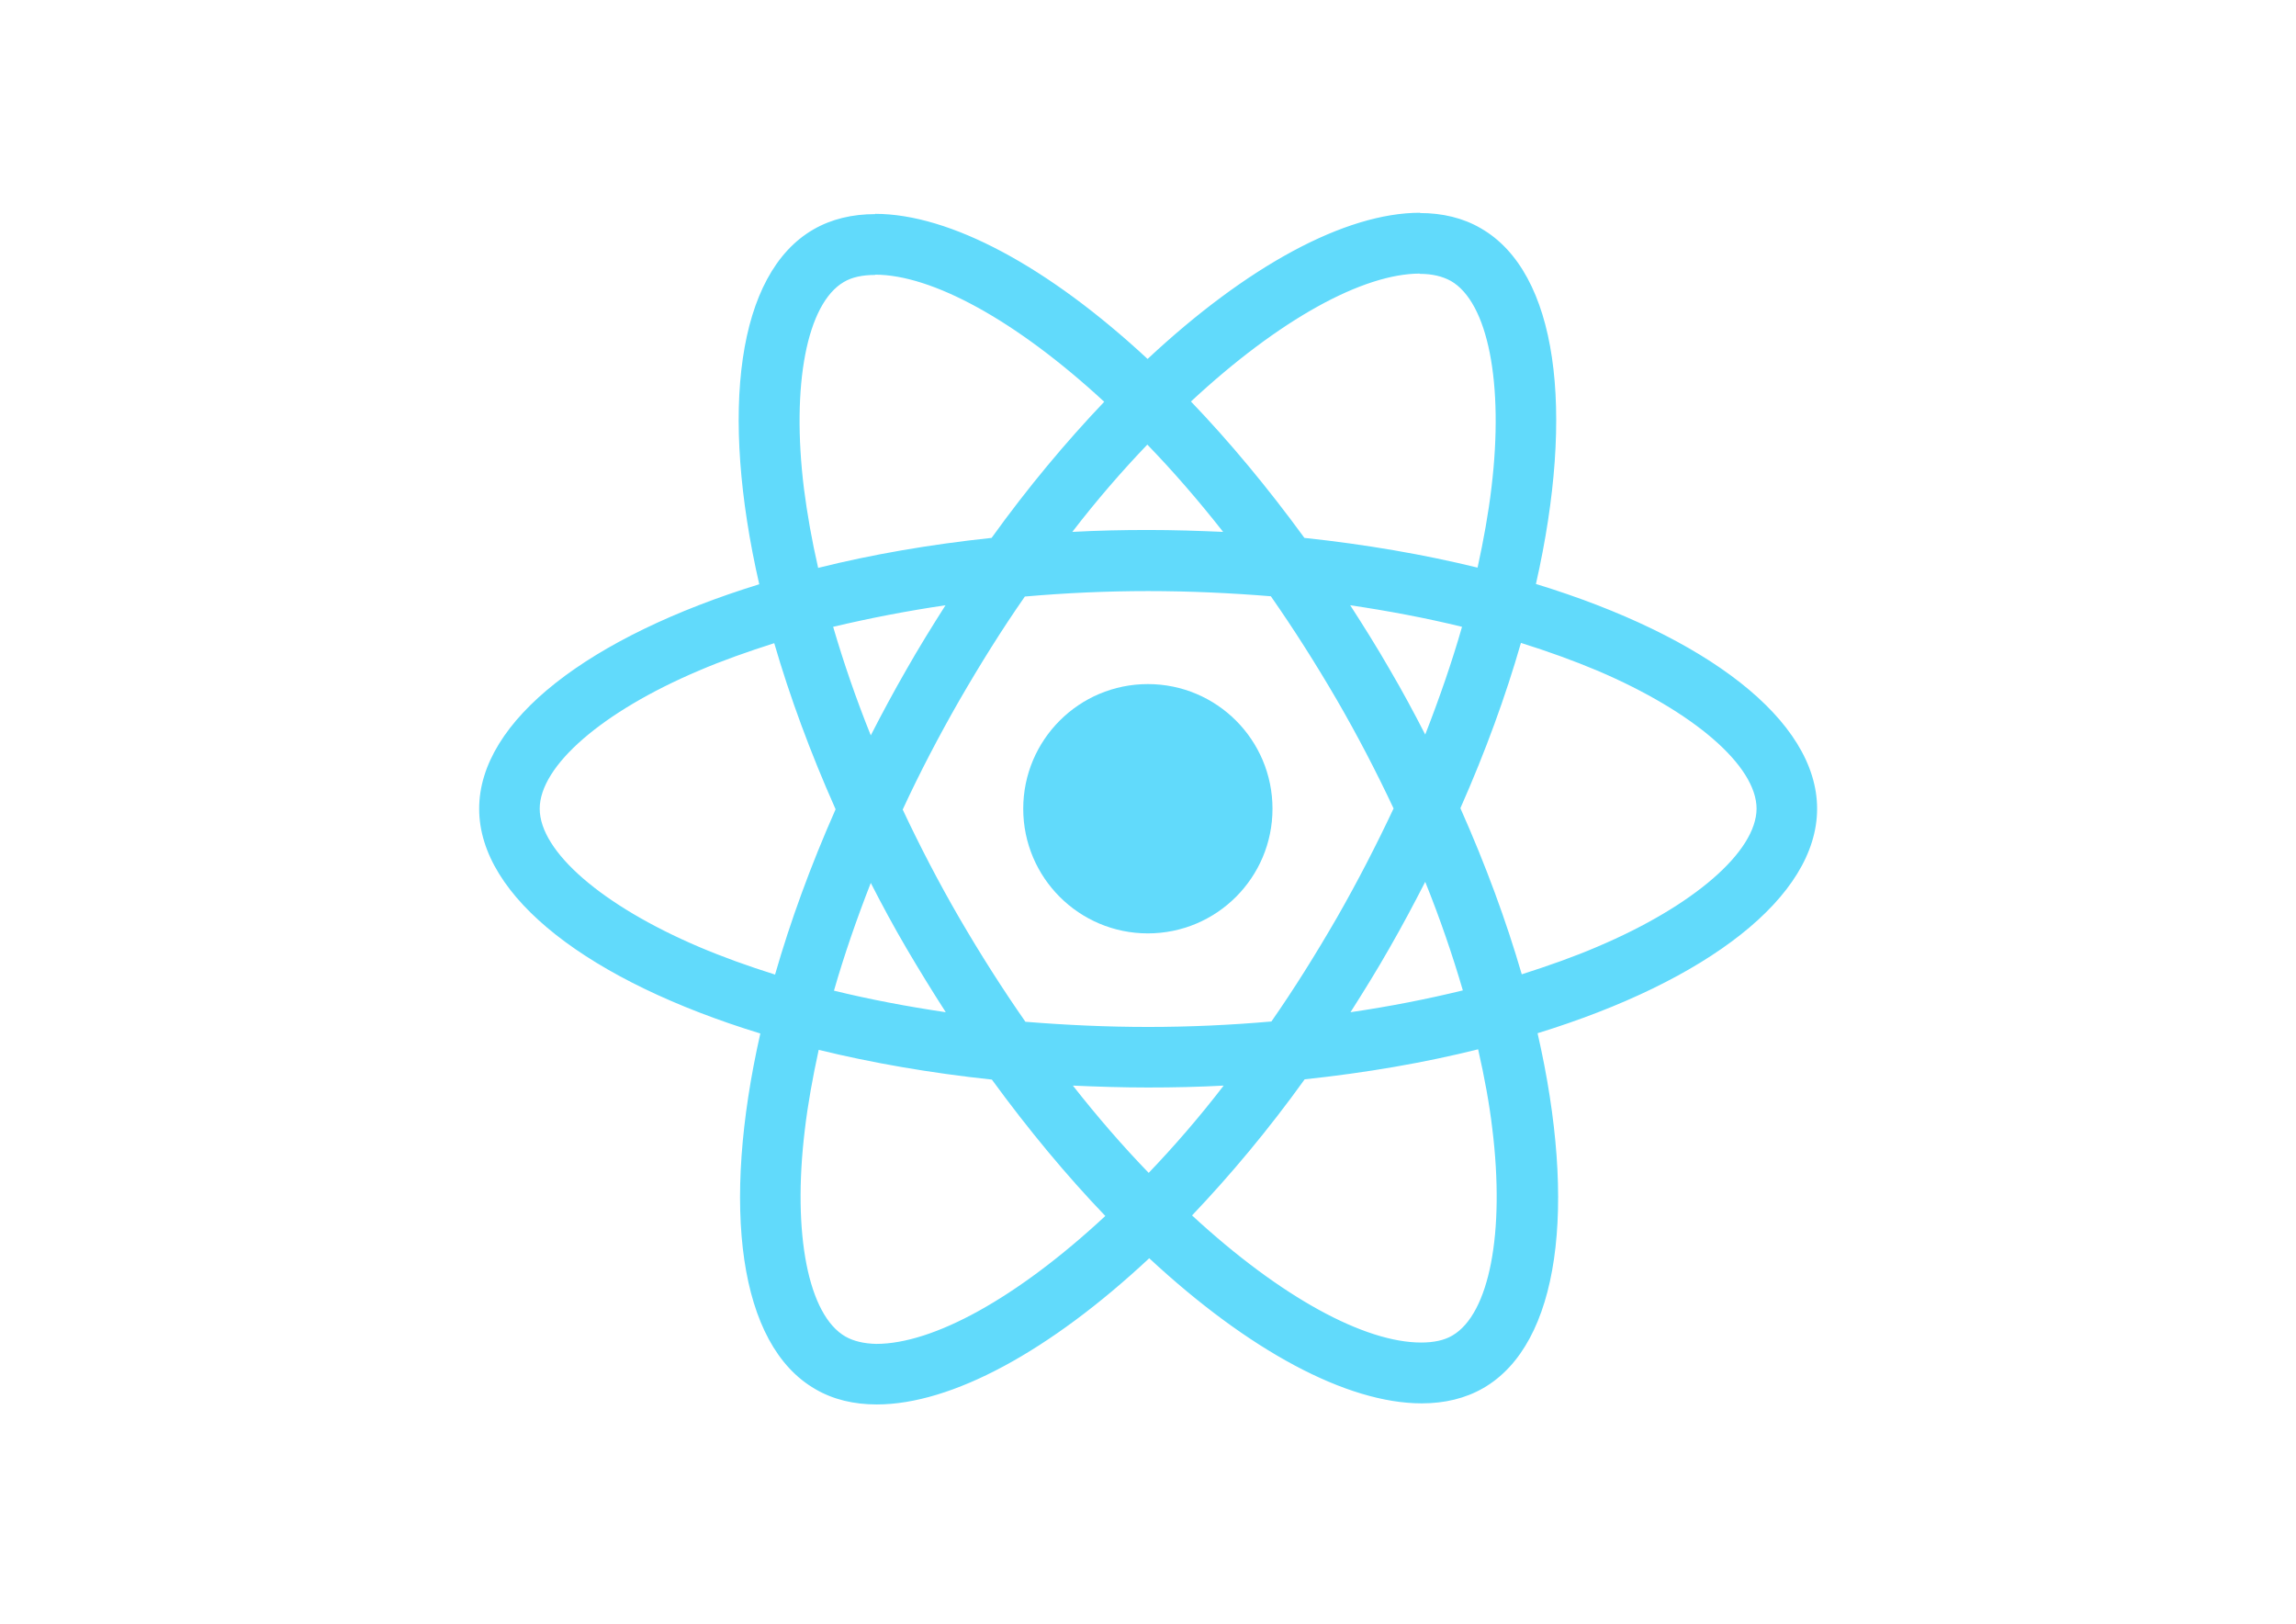
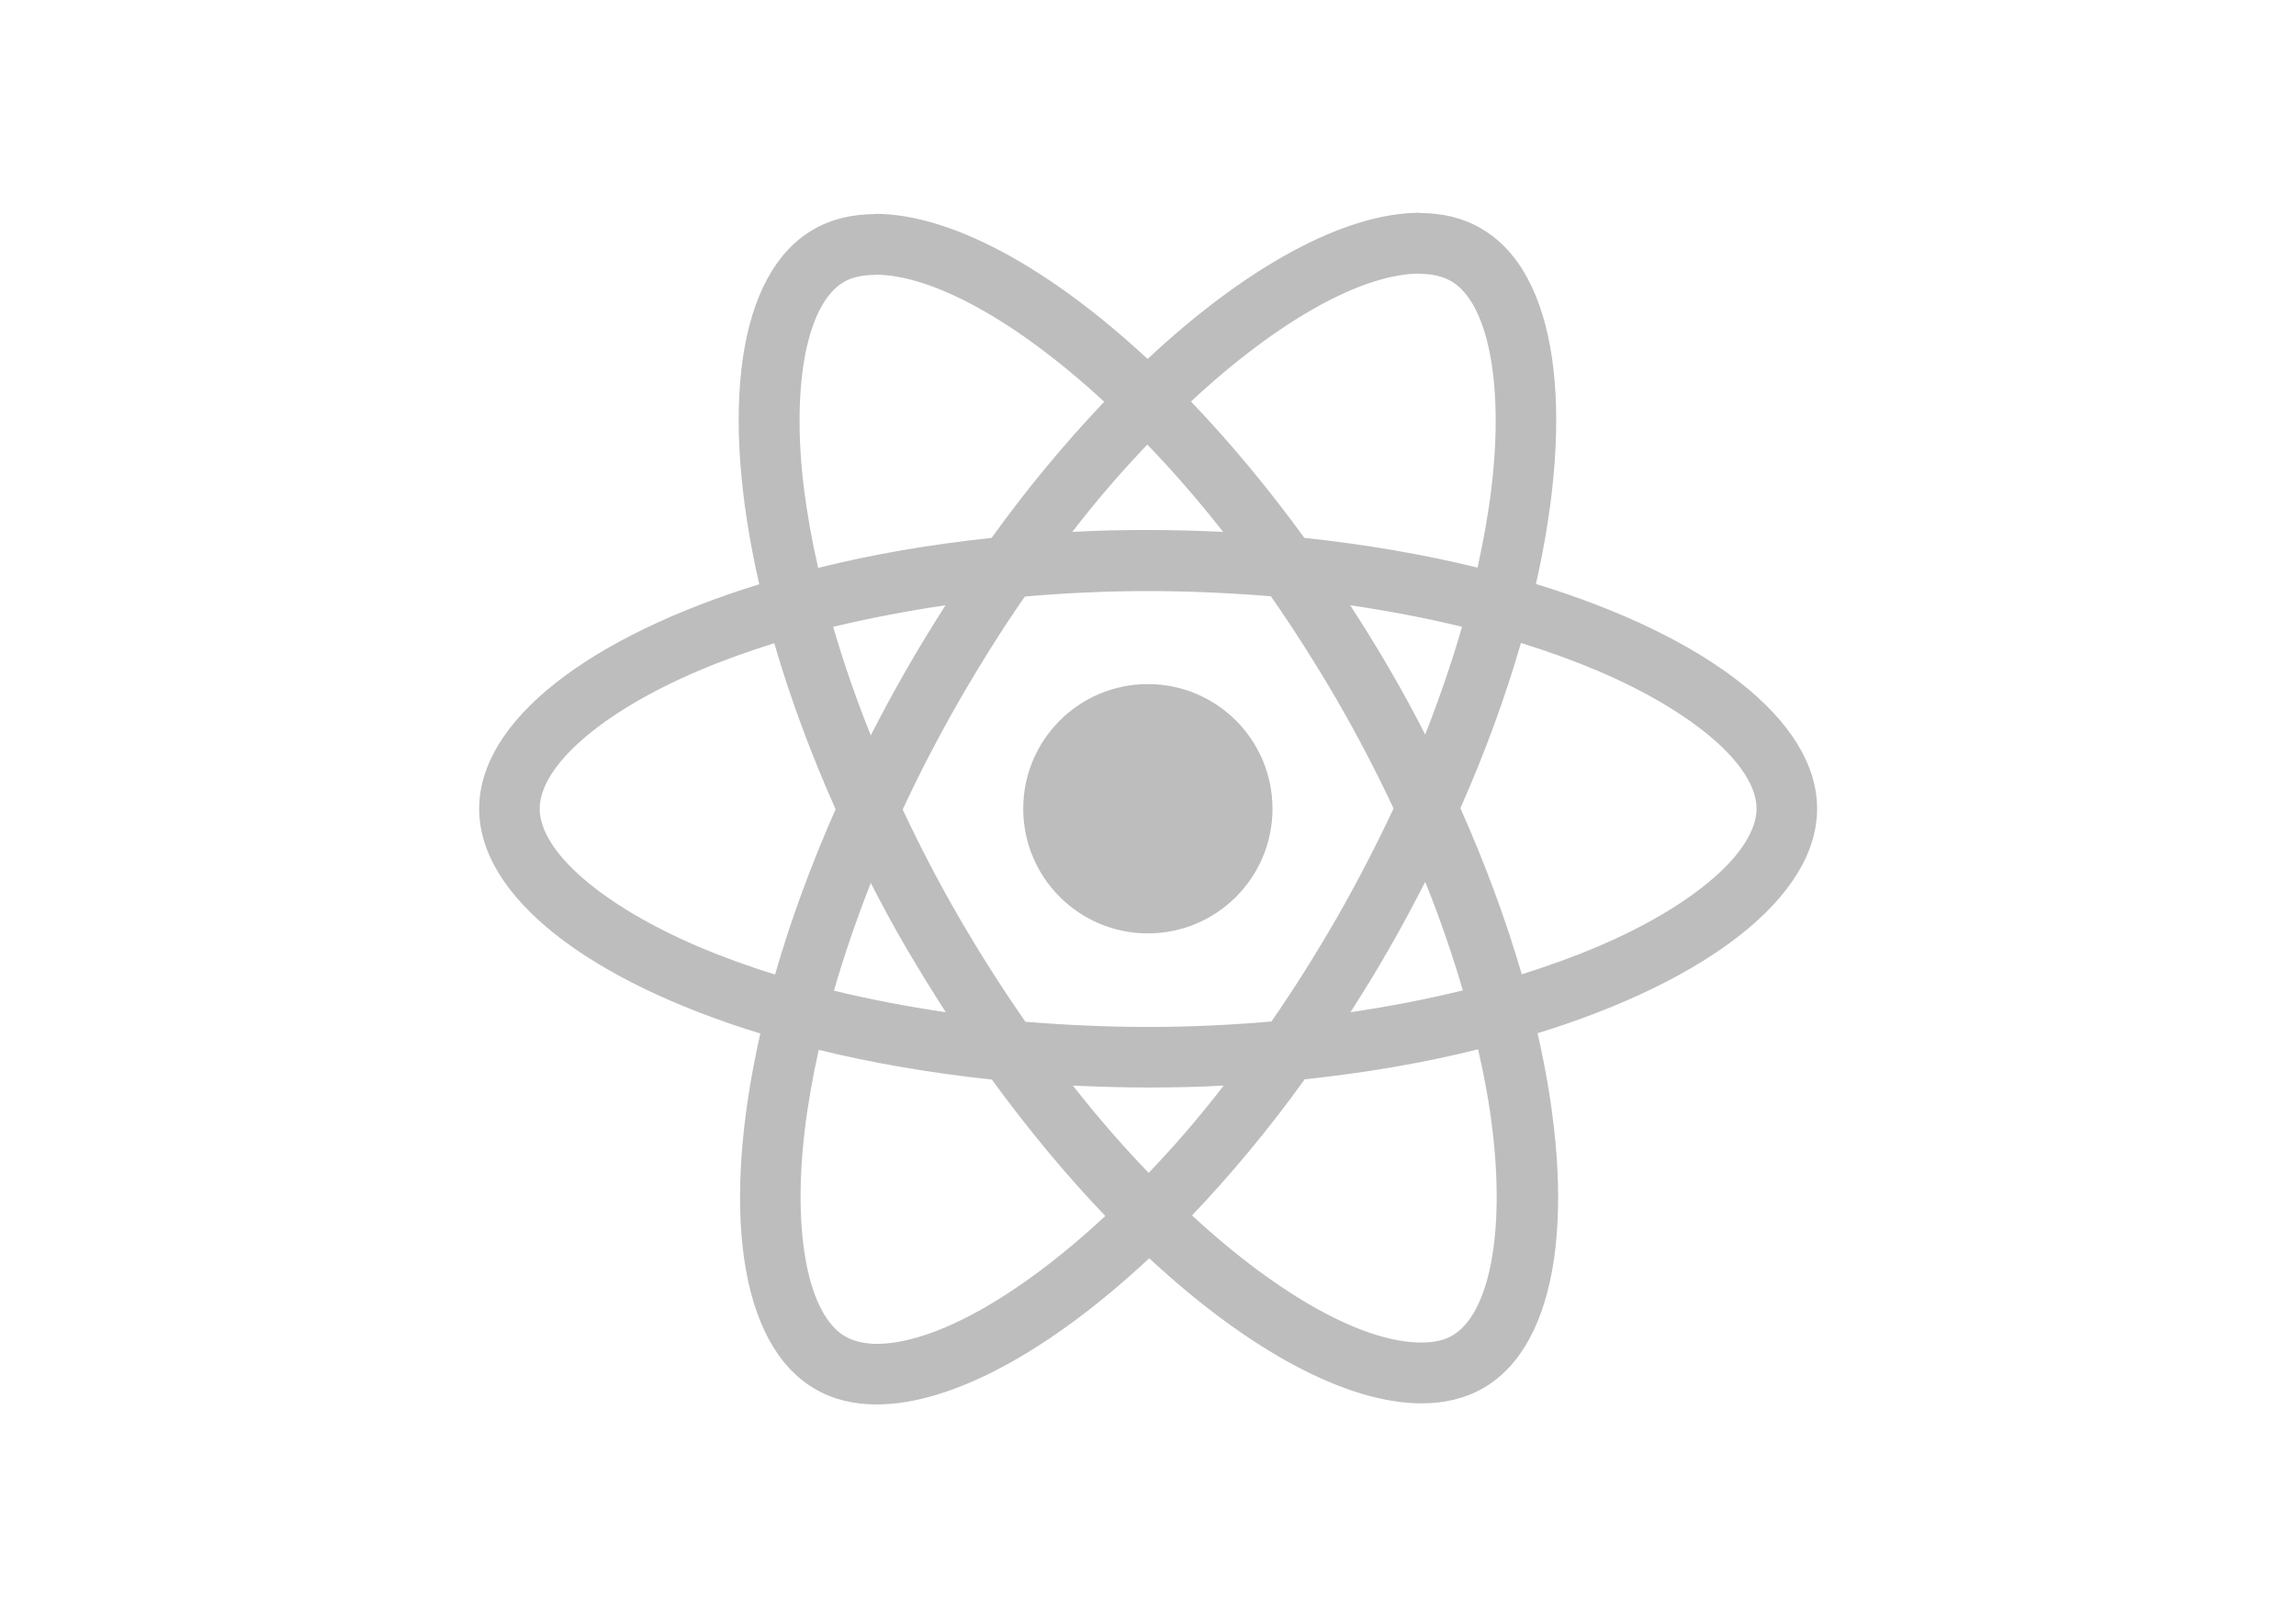
<svg xmlns="http://www.w3.org/2000/svg" viewBox="0 0 841.9 595.3">
-   <g fill="#61DAFB">
+   <g fill="#bdbdbd">
    <path d="M666.3 296.5c0-32.5-40.7-63.3-103.1-82.4 14.4-63.6 8-114.2-20.2-130.4-6.5-3.8-14.1-5.6-22.4-5.6v22.3c4.6 0 8.3.9 11.4 2.6 13.6 7.8 19.5 37.5 14.9 75.7-1.1 9.4-2.9 19.3-5.1 29.4-19.6-4.8-41-8.5-63.5-10.9-13.5-18.5-27.5-35.3-41.6-50 32.6-30.3 63.2-46.9 84-46.9V78c-27.5 0-63.5 19.6-99.9 53.6-36.4-33.8-72.4-53.2-99.9-53.2v22.3c20.7 0 51.4 16.5 84 46.6-14 14.7-28 31.4-41.3 49.9-22.6 2.4-44 6.1-63.6 11-2.3-10-4-19.7-5.2-29-4.7-38.2 1.1-67.9 14.6-75.8 3-1.8 6.9-2.6 11.5-2.6V78.5c-8.4 0-16 1.8-22.6 5.6-28.1 16.2-34.4 66.7-19.9 130.1-62.2 19.2-102.7 49.9-102.7 82.3 0 32.5 40.7 63.3 103.1 82.4-14.4 63.6-8 114.2 20.2 130.4 6.5 3.8 14.1 5.6 22.5 5.6 27.5 0 63.5-19.6 99.9-53.6 36.4 33.8 72.4 53.2 99.9 53.2 8.4 0 16-1.8 22.6-5.6 28.1-16.2 34.4-66.7 19.9-130.1 62-19.1 102.5-49.9 102.5-82.3zm-130.2-66.7c-3.7 12.9-8.3 26.2-13.5 39.5-4.1-8-8.4-16-13.1-24-4.6-8-9.5-15.8-14.4-23.4 14.2 2.1 27.9 4.7 41 7.9zm-45.8 106.5c-7.8 13.5-15.8 26.3-24.1 38.2-14.9 1.3-30 2-45.2 2-15.1 0-30.2-.7-45-1.9-8.3-11.9-16.4-24.6-24.2-38-7.6-13.1-14.5-26.4-20.8-39.8 6.2-13.4 13.2-26.8 20.7-39.9 7.8-13.5 15.8-26.3 24.1-38.2 14.9-1.3 30-2 45.2-2 15.1 0 30.2.7 45 1.9 8.3 11.9 16.4 24.6 24.2 38 7.6 13.1 14.5 26.4 20.8 39.8-6.3 13.4-13.2 26.8-20.7 39.9zm32.3-13c5.4 13.4 10 26.8 13.8 39.8-13.1 3.2-26.9 5.9-41.2 8 4.9-7.7 9.8-15.6 14.4-23.7 4.6-8 8.9-16.1 13-24.1zM421.2 430c-9.3-9.6-18.6-20.3-27.8-32 9 .4 18.2.7 27.5.7 9.4 0 18.7-.2 27.8-.7-9 11.7-18.3 22.4-27.5 32zm-74.4-58.9c-14.2-2.1-27.9-4.7-41-7.9 3.7-12.9 8.3-26.2 13.5-39.5 4.1 8 8.4 16 13.1 24 4.7 8 9.5 15.8 14.4 23.4zM420.7 163c9.3 9.6 18.6 20.3 27.8 32-9-.4-18.2-.7-27.5-.7-9.4 0-18.7.2-27.8.7 9-11.7 18.3-22.4 27.5-32zm-74 58.9c-4.9 7.7-9.8 15.6-14.4 23.7-4.6 8-8.9 16-13 24-5.4-13.4-10-26.8-13.8-39.8 13.1-3.1 26.9-5.8 41.2-7.9zm-90.5 125.2c-35.4-15.1-58.3-34.9-58.3-50.6 0-15.7 22.9-35.6 58.3-50.6 8.6-3.7 18-7 27.7-10.1 5.7 19.6 13.2 40 22.5 60.9-9.2 20.8-16.6 41.1-22.2 60.6-9.9-3.1-19.3-6.5-28-10.2zM310 490c-13.6-7.8-19.5-37.5-14.9-75.7 1.1-9.4 2.9-19.3 5.1-29.4 19.6 4.8 41 8.5 63.5 10.9 13.5 18.5 27.5 35.3 41.6 50-32.6 30.3-63.2 46.9-84 46.9-4.5-.1-8.3-1-11.3-2.7zm237.2-76.2c4.7 38.2-1.1 67.9-14.6 75.8-3 1.8-6.9 2.6-11.5 2.6-20.7 0-51.4-16.5-84-46.6 14-14.7 28-31.4 41.3-49.9 22.6-2.4 44-6.1 63.6-11 2.3 10.1 4.1 19.8 5.2 29.1zm38.5-66.7c-8.6 3.7-18 7-27.7 10.1-5.7-19.6-13.2-40-22.5-60.9 9.2-20.8 16.6-41.1 22.2-60.6 9.9 3.1 19.3 6.5 28.1 10.2 35.4 15.1 58.3 34.9 58.3 50.6-.1 15.7-23 35.6-58.4 50.6zM320.8 78.4z" />
    <circle cx="420.9" cy="296.5" r="45.7" />
    <path d="M520.5 78.1z" />
  </g>
</svg>
